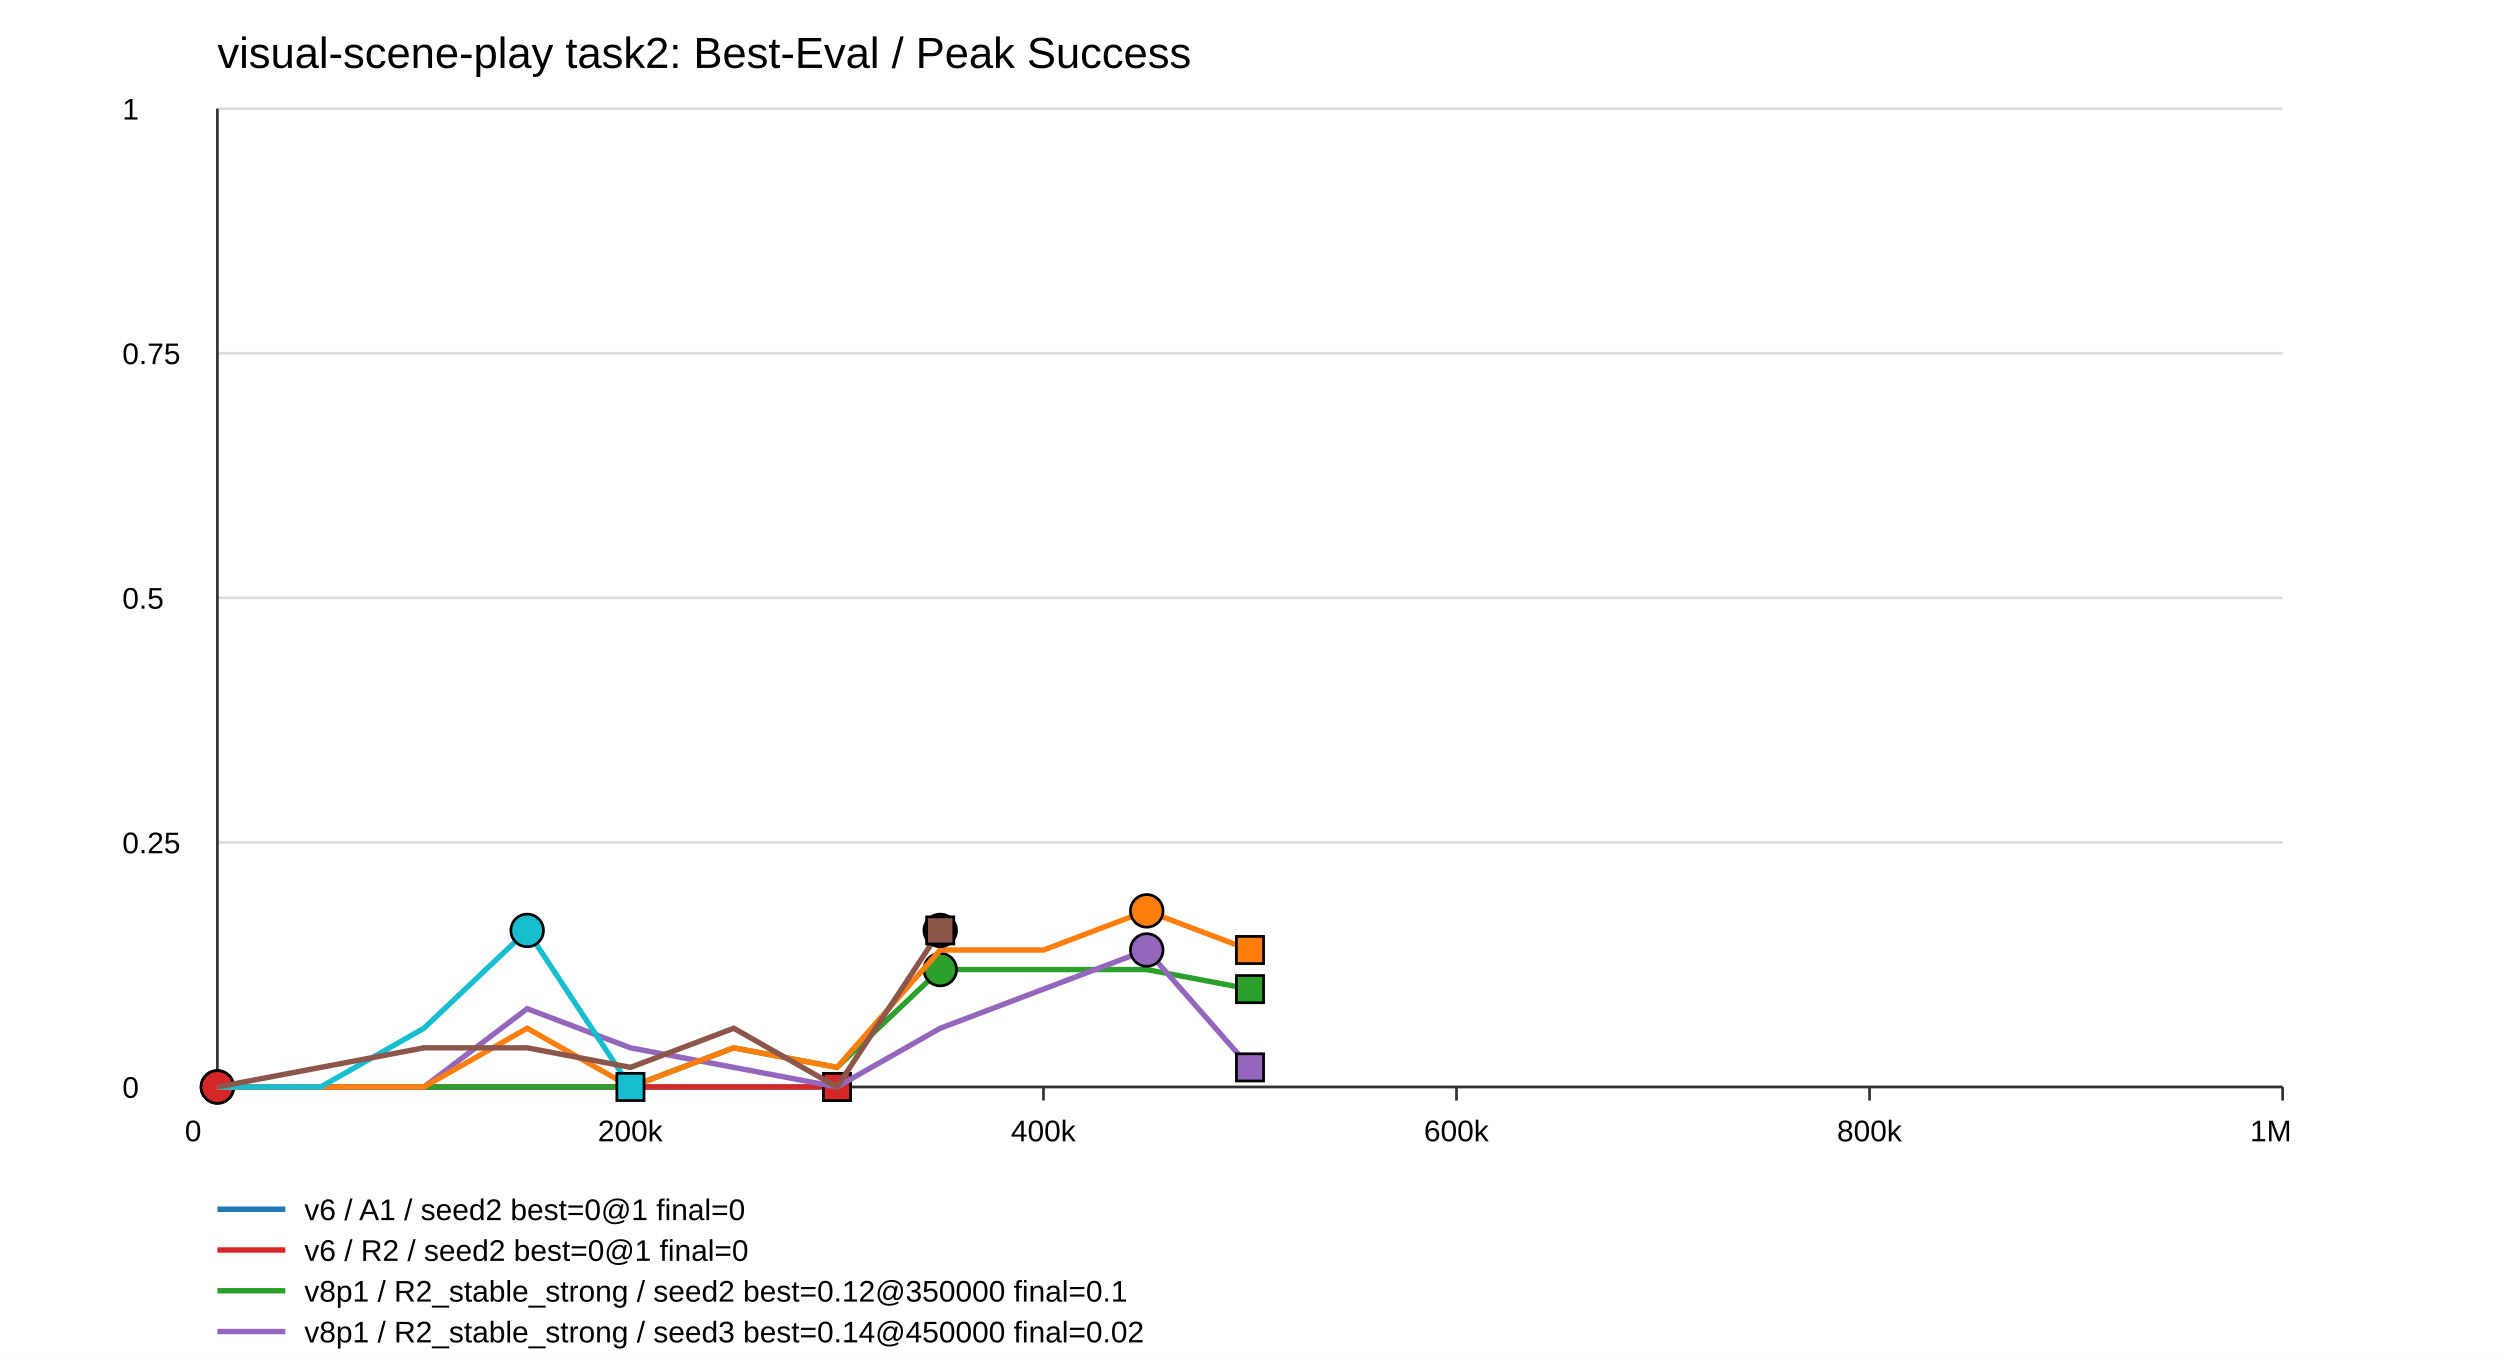
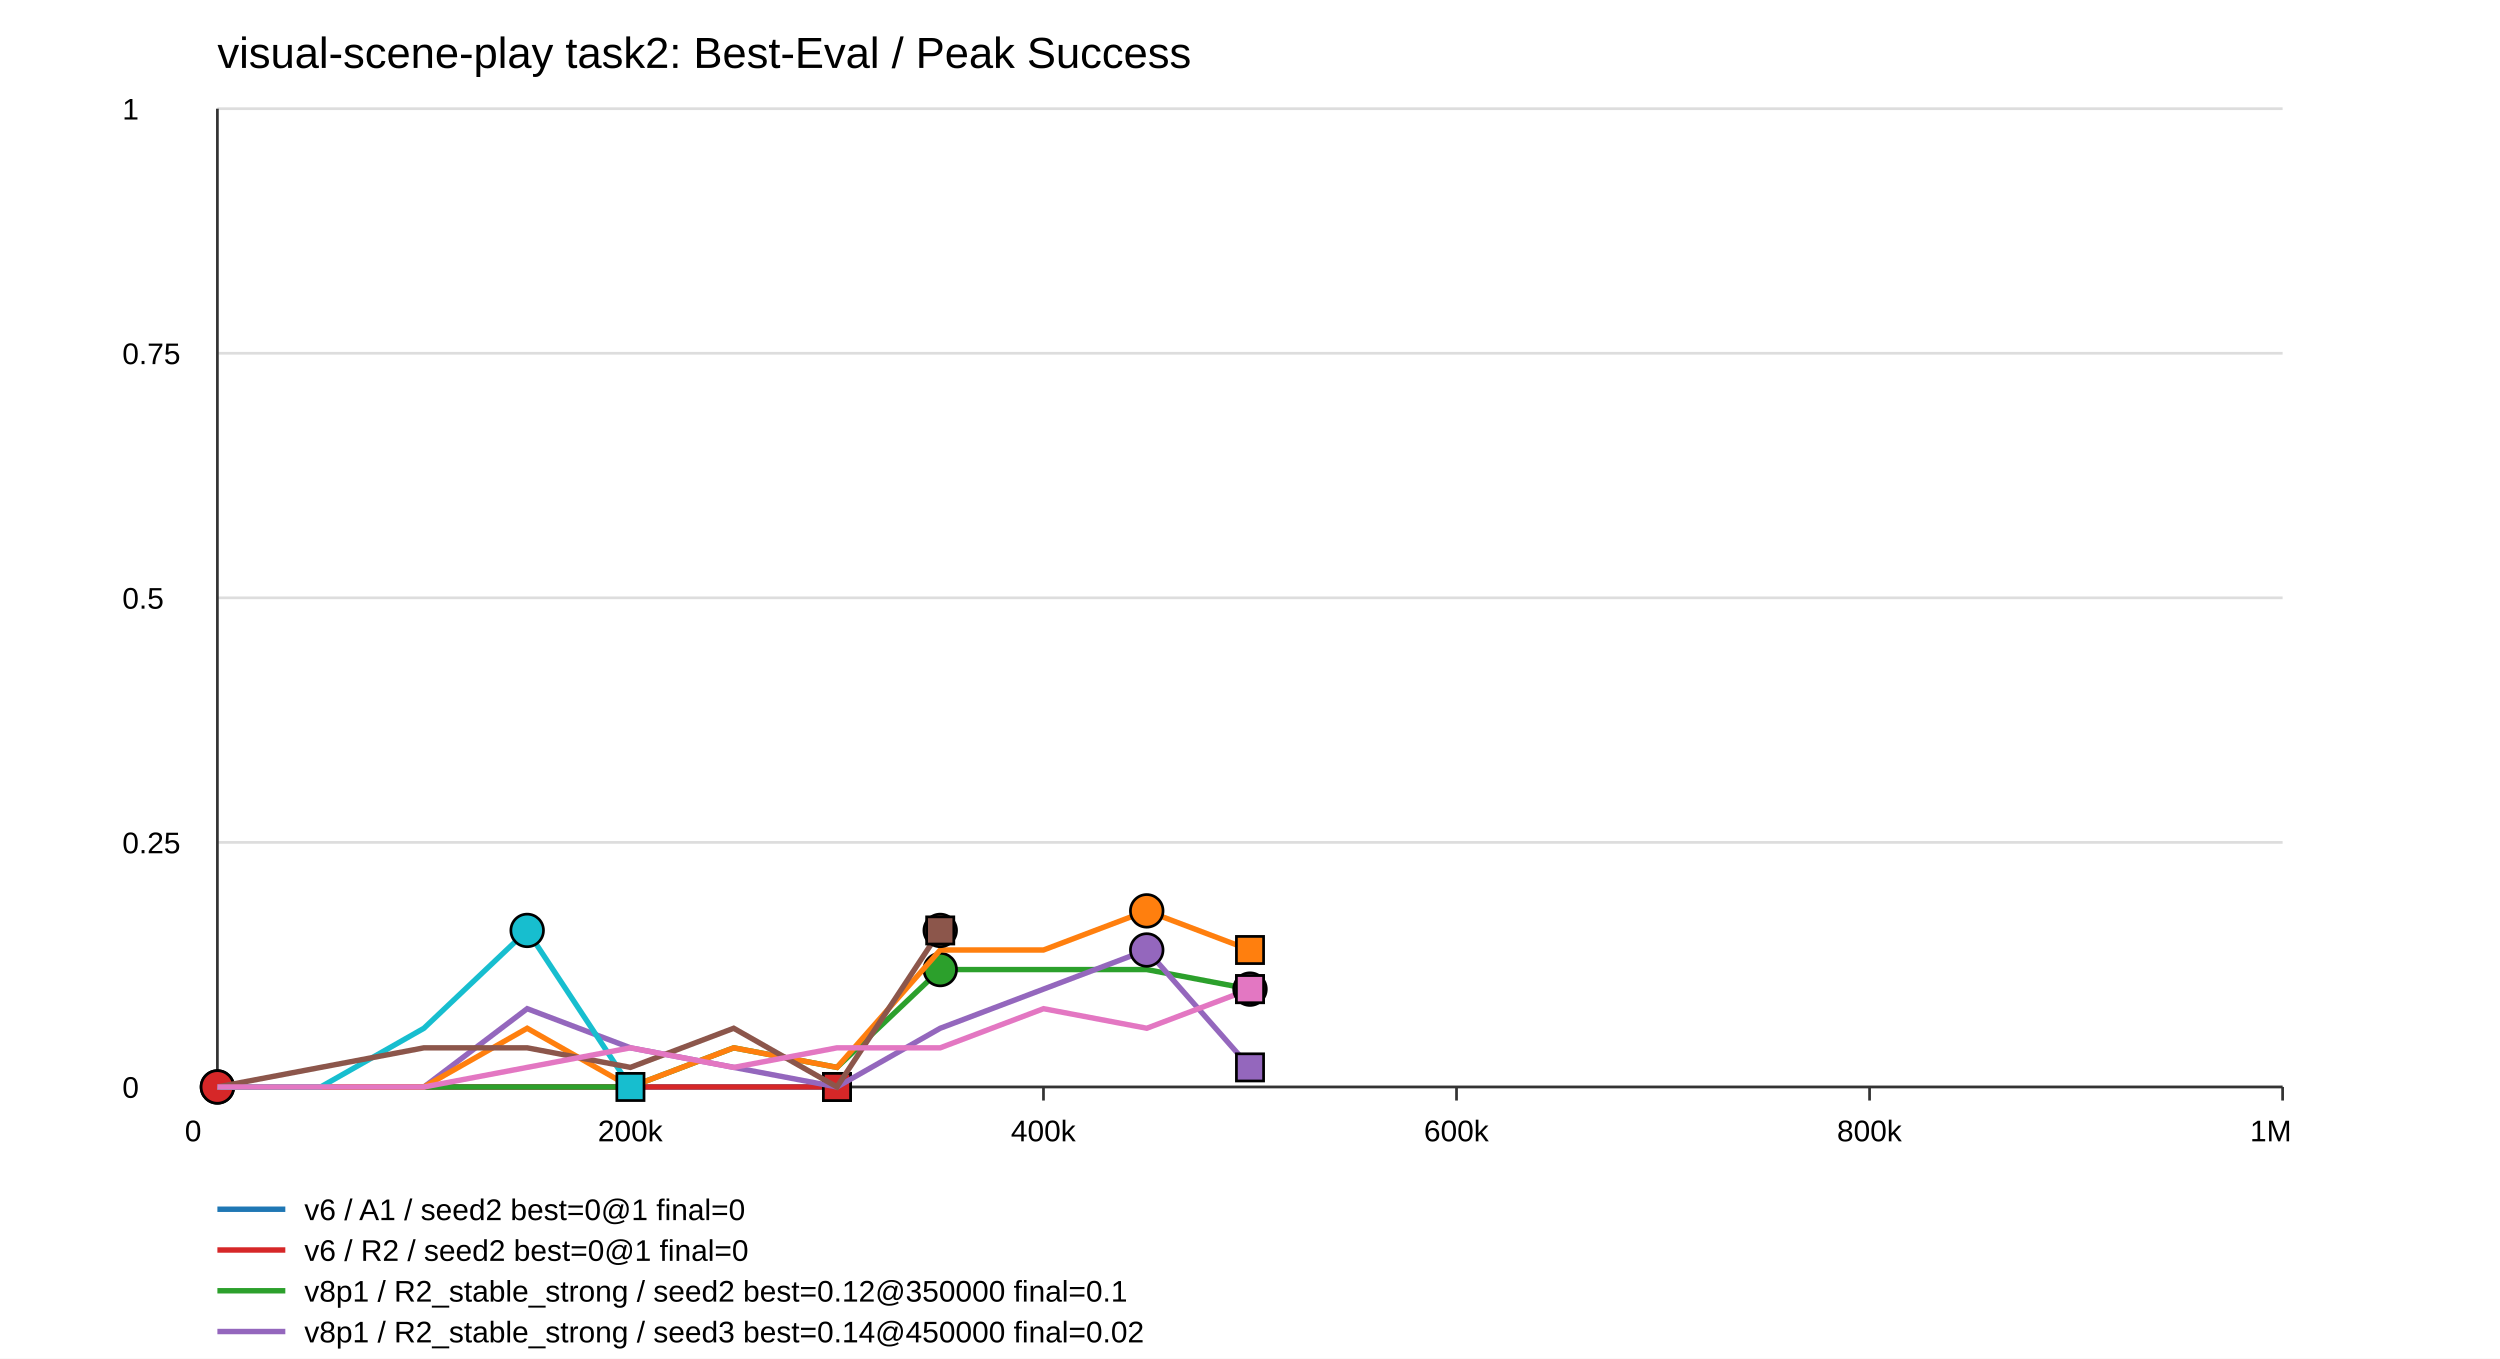
<svg xmlns="http://www.w3.org/2000/svg" width="920" height="500" viewBox="0 0 920 500">
  <rect width="100%" height="100%" fill="white" />
  <text x="80" y="25" font-family="Arial" font-size="16">visual-scene-play task2: Best-Eval / Peak Success</text>
  <line x1="80" y1="400.0" x2="840" y2="400.0" stroke="#ddd" />
  <text x="45" y="404.0" font-family="Arial" font-size="11">0</text>
  <line x1="80" y1="310.0" x2="840" y2="310.0" stroke="#ddd" />
  <text x="45" y="314.0" font-family="Arial" font-size="11">0.25</text>
  <line x1="80" y1="220.0" x2="840" y2="220.0" stroke="#ddd" />
  <text x="45" y="224.0" font-family="Arial" font-size="11">0.5</text>
  <line x1="80" y1="130.0" x2="840" y2="130.0" stroke="#ddd" />
  <text x="45" y="134.0" font-family="Arial" font-size="11">0.75</text>
  <line x1="80" y1="40.0" x2="840" y2="40.0" stroke="#ddd" />
  <text x="45" y="44.0" font-family="Arial" font-size="11">1</text>
  <line x1="80" y1="400" x2="840" y2="400" stroke="#333" />
  <line x1="80" y1="40" x2="80" y2="400" stroke="#333" />
  <line x1="80.0" y1="400" x2="80.0" y2="405" stroke="#333" />
  <text x="68.0" y="420" font-family="Arial" font-size="11">0</text>
  <line x1="232.0" y1="400" x2="232.0" y2="405" stroke="#333" />
  <text x="220.0" y="420" font-family="Arial" font-size="11">200k</text>
  <line x1="384.0" y1="400" x2="384.0" y2="405" stroke="#333" />
  <text x="372.0" y="420" font-family="Arial" font-size="11">400k</text>
  <line x1="536.0" y1="400" x2="536.0" y2="405" stroke="#333" />
  <text x="524.0" y="420" font-family="Arial" font-size="11">600k</text>
  <line x1="688.0" y1="400" x2="688.0" y2="405" stroke="#333" />
  <text x="676.0" y="420" font-family="Arial" font-size="11">800k</text>
  <line x1="840.0" y1="400" x2="840.0" y2="405" stroke="#333" />
  <text x="828.0" y="420" font-family="Arial" font-size="11">1M</text>
  <polyline points="80.0,400.0 118.0,400.0 156.0,400.0 194.0,400.0 232.0,400.0 270.0,400.0 308.0,400.0" fill="none" stroke="#1f77b4" stroke-width="2" />
  <circle cx="80.0" cy="400.0" r="6" fill="#1f77b4" stroke="black" />
  <rect x="303.0" y="395.0" width="10" height="10" fill="#1f77b4" stroke="black" />
  <line x1="80" y1="445" x2="105" y2="445" stroke="#1f77b4" stroke-width="2" />
  <text x="112" y="449" font-family="Arial" font-size="11">v6 / A1 / seed2 best=0@1 final=0</text>
  <polyline points="80.0,400.0 118.0,400.0 156.0,400.0 194.0,400.0 232.0,400.0 270.0,400.0 308.0,400.0" fill="none" stroke="#d62728" stroke-width="2" />
  <circle cx="80.0" cy="400.0" r="6" fill="#d62728" stroke="black" />
  <rect x="303.0" y="395.0" width="10" height="10" fill="#d62728" stroke="black" />
  <line x1="80" y1="460" x2="105" y2="460" stroke="#d62728" stroke-width="2" />
  <text x="112" y="464" font-family="Arial" font-size="11">v6 / R2 / seed2 best=0@1 final=0</text>
  <polyline points="80.0,400.0 118.0,400.0 156.0,400.0 194.0,400.0 232.0,400.0 270.0,385.6 308.0,392.8 346.0,356.8 384.0,356.8 422.0,356.8 460.0,364.0" fill="none" stroke="#2ca02c" stroke-width="2" />
  <circle cx="346.0" cy="356.8" r="6" fill="#2ca02c" stroke="black" />
  <rect x="455.0" y="359.0" width="10" height="10" fill="#2ca02c" stroke="black" />
  <line x1="80" y1="475" x2="105" y2="475" stroke="#2ca02c" stroke-width="2" />
  <text x="112" y="479" font-family="Arial" font-size="11">v8p1 / R2_stable_strong / seed2 best=0.12@350000 final=0.1</text>
  <polyline points="80.0,400.0 118.0,400.0 156.0,400.0 194.0,371.2 232.0,385.6 270.0,392.8 308.0,400.0 346.0,378.4 384.0,364.0 422.0,349.6 460.0,392.8" fill="none" stroke="#9467bd" stroke-width="2" />
  <circle cx="422.0" cy="349.6" r="6" fill="#9467bd" stroke="black" />
  <rect x="455.0" y="387.8" width="10" height="10" fill="#9467bd" stroke="black" />
  <line x1="80" y1="490" x2="105" y2="490" stroke="#9467bd" stroke-width="2" />
  <text x="112" y="494" font-family="Arial" font-size="11">v8p1 / R2_stable_strong / seed3 best=0.14@450000 final=0.02</text>
  <polyline points="80.0,400.0 118.0,400.0 156.0,400.0 194.0,378.4 232.0,400.0 270.0,385.6 308.0,392.8 346.0,349.6 384.0,349.6 422.0,335.2 460.0,349.6" fill="none" stroke="#ff7f0e" stroke-width="2" />
  <circle cx="422.0" cy="335.2" r="6" fill="#ff7f0e" stroke="black" />
  <rect x="455.0" y="344.6" width="10" height="10" fill="#ff7f0e" stroke="black" />
  <line x1="80" y1="505" x2="105" y2="505" stroke="#ff7f0e" stroke-width="2" />
  <text x="112" y="509" font-family="Arial" font-size="11">v8p1 / R2_stable_strong / seed4 best=0.18@450000 final=0.14</text>
  <polyline points="80.0,400.0 118.0,400.0 156.0,378.4 194.0,342.4 232.0,400.0" fill="none" stroke="#17becf" stroke-width="2" />
  <circle cx="194.0" cy="342.4" r="6" fill="#17becf" stroke="black" />
  <rect x="227.0" y="395.0" width="10" height="10" fill="#17becf" stroke="black" />
  <line x1="80" y1="520" x2="105" y2="520" stroke="#17becf" stroke-width="2" />
  <text x="112" y="524" font-family="Arial" font-size="11">v8p1 / R2_stable_strong / seed5 best=0.16@150000 final=0</text>
  <polyline points="80.0,400.0 118.0,392.8 156.0,385.6 194.0,385.6 232.0,392.8 270.0,378.4 308.0,400.0 346.0,342.4" fill="none" stroke="#8c564b" stroke-width="2" />
  <circle cx="346.0" cy="342.4" r="6" fill="#8c564b" stroke="black" />
  <rect x="341.0" y="337.4" width="10" height="10" fill="#8c564b" stroke="black" />
  <line x1="80" y1="535" x2="105" y2="535" stroke="#8c564b" stroke-width="2" />
  <text x="112" y="539" font-family="Arial" font-size="11">v8p1 / R2_stable_strong / seed6 best=0.16@350000 final=0.16</text>
+   <polyline points="80.0,400.0 118.0,400.0 156.0,400.0 194.0,392.8 232.0,385.6 270.0,392.8 308.0,385.6 346.0,385.6 384.0,371.2 422.0,378.4 460.0,364.0" fill="none" stroke="#e377c2" stroke-width="2" />
+   <circle cx="460.0" cy="364.0" r="6" fill="#e377c2" stroke="black" />
+   <rect x="455.0" y="359.0" width="10" height="10" fill="#e377c2" stroke="black" />
+   <line x1="80" y1="550" x2="105" y2="550" stroke="#e377c2" stroke-width="2" />
+   <text x="112" y="554" font-family="Arial" font-size="11">v8p1 / R2_stable_strong / seed7 best=0.1@500000 final=0.1</text>
</svg>
